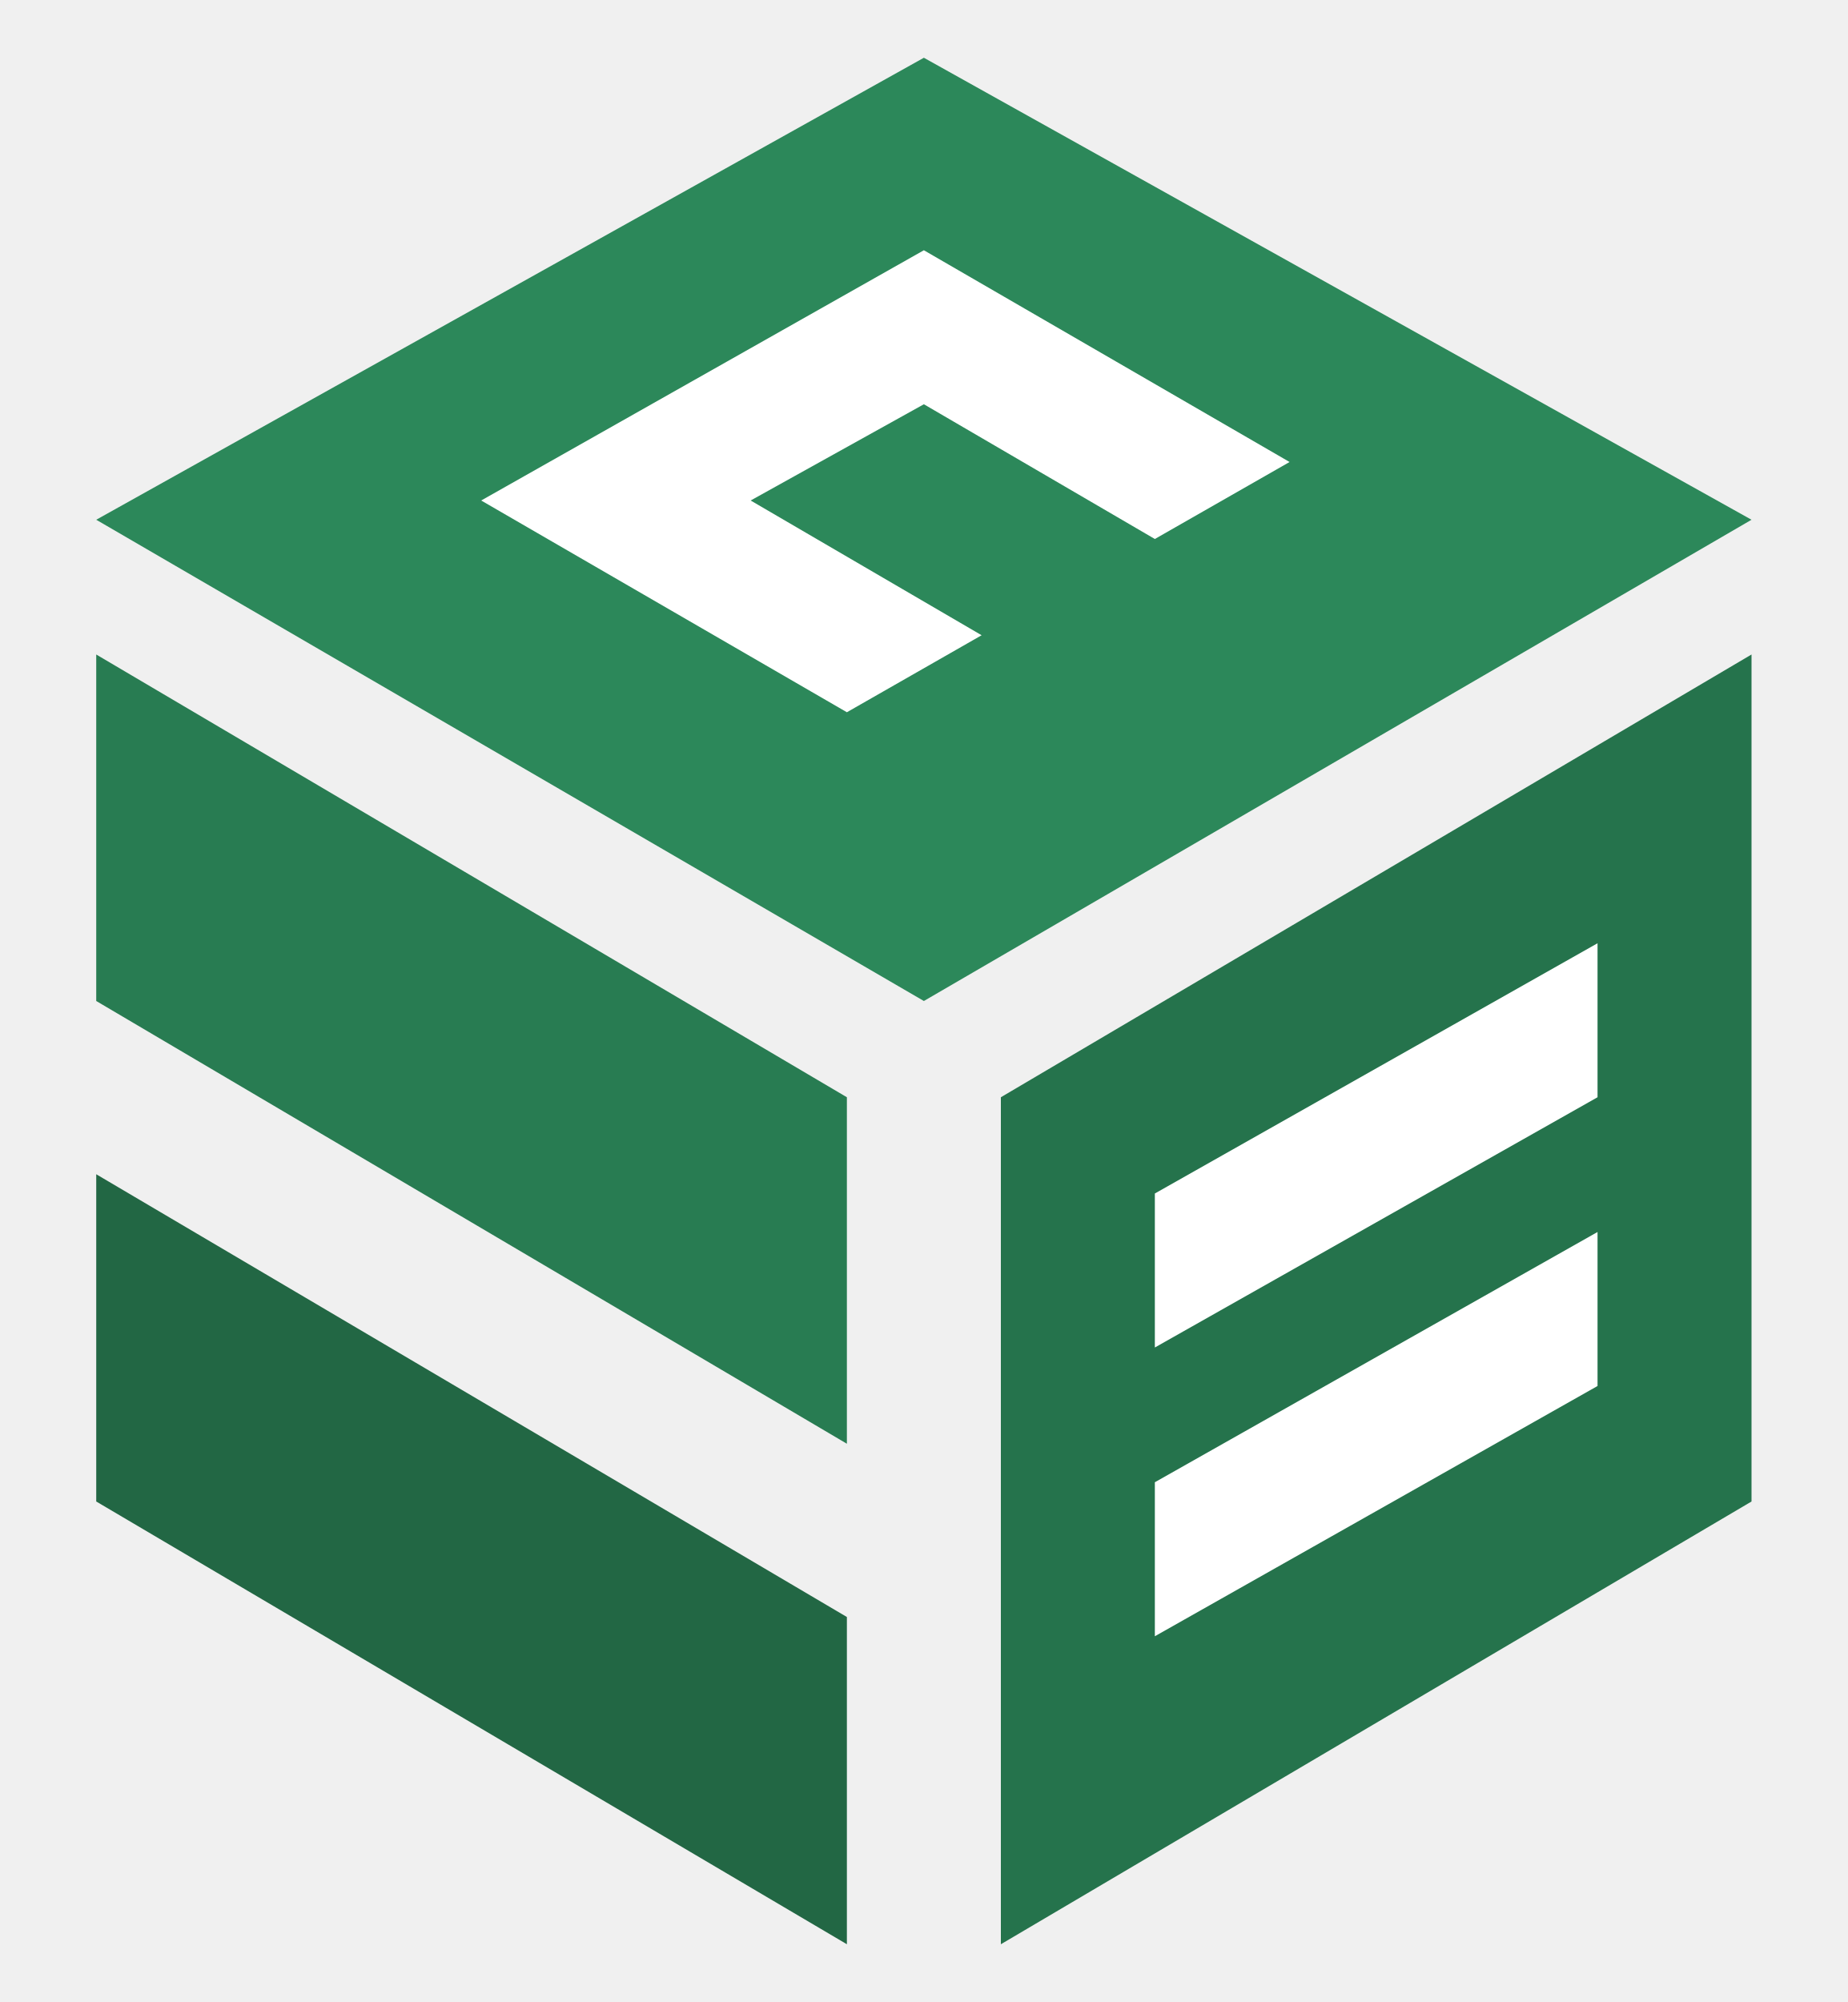
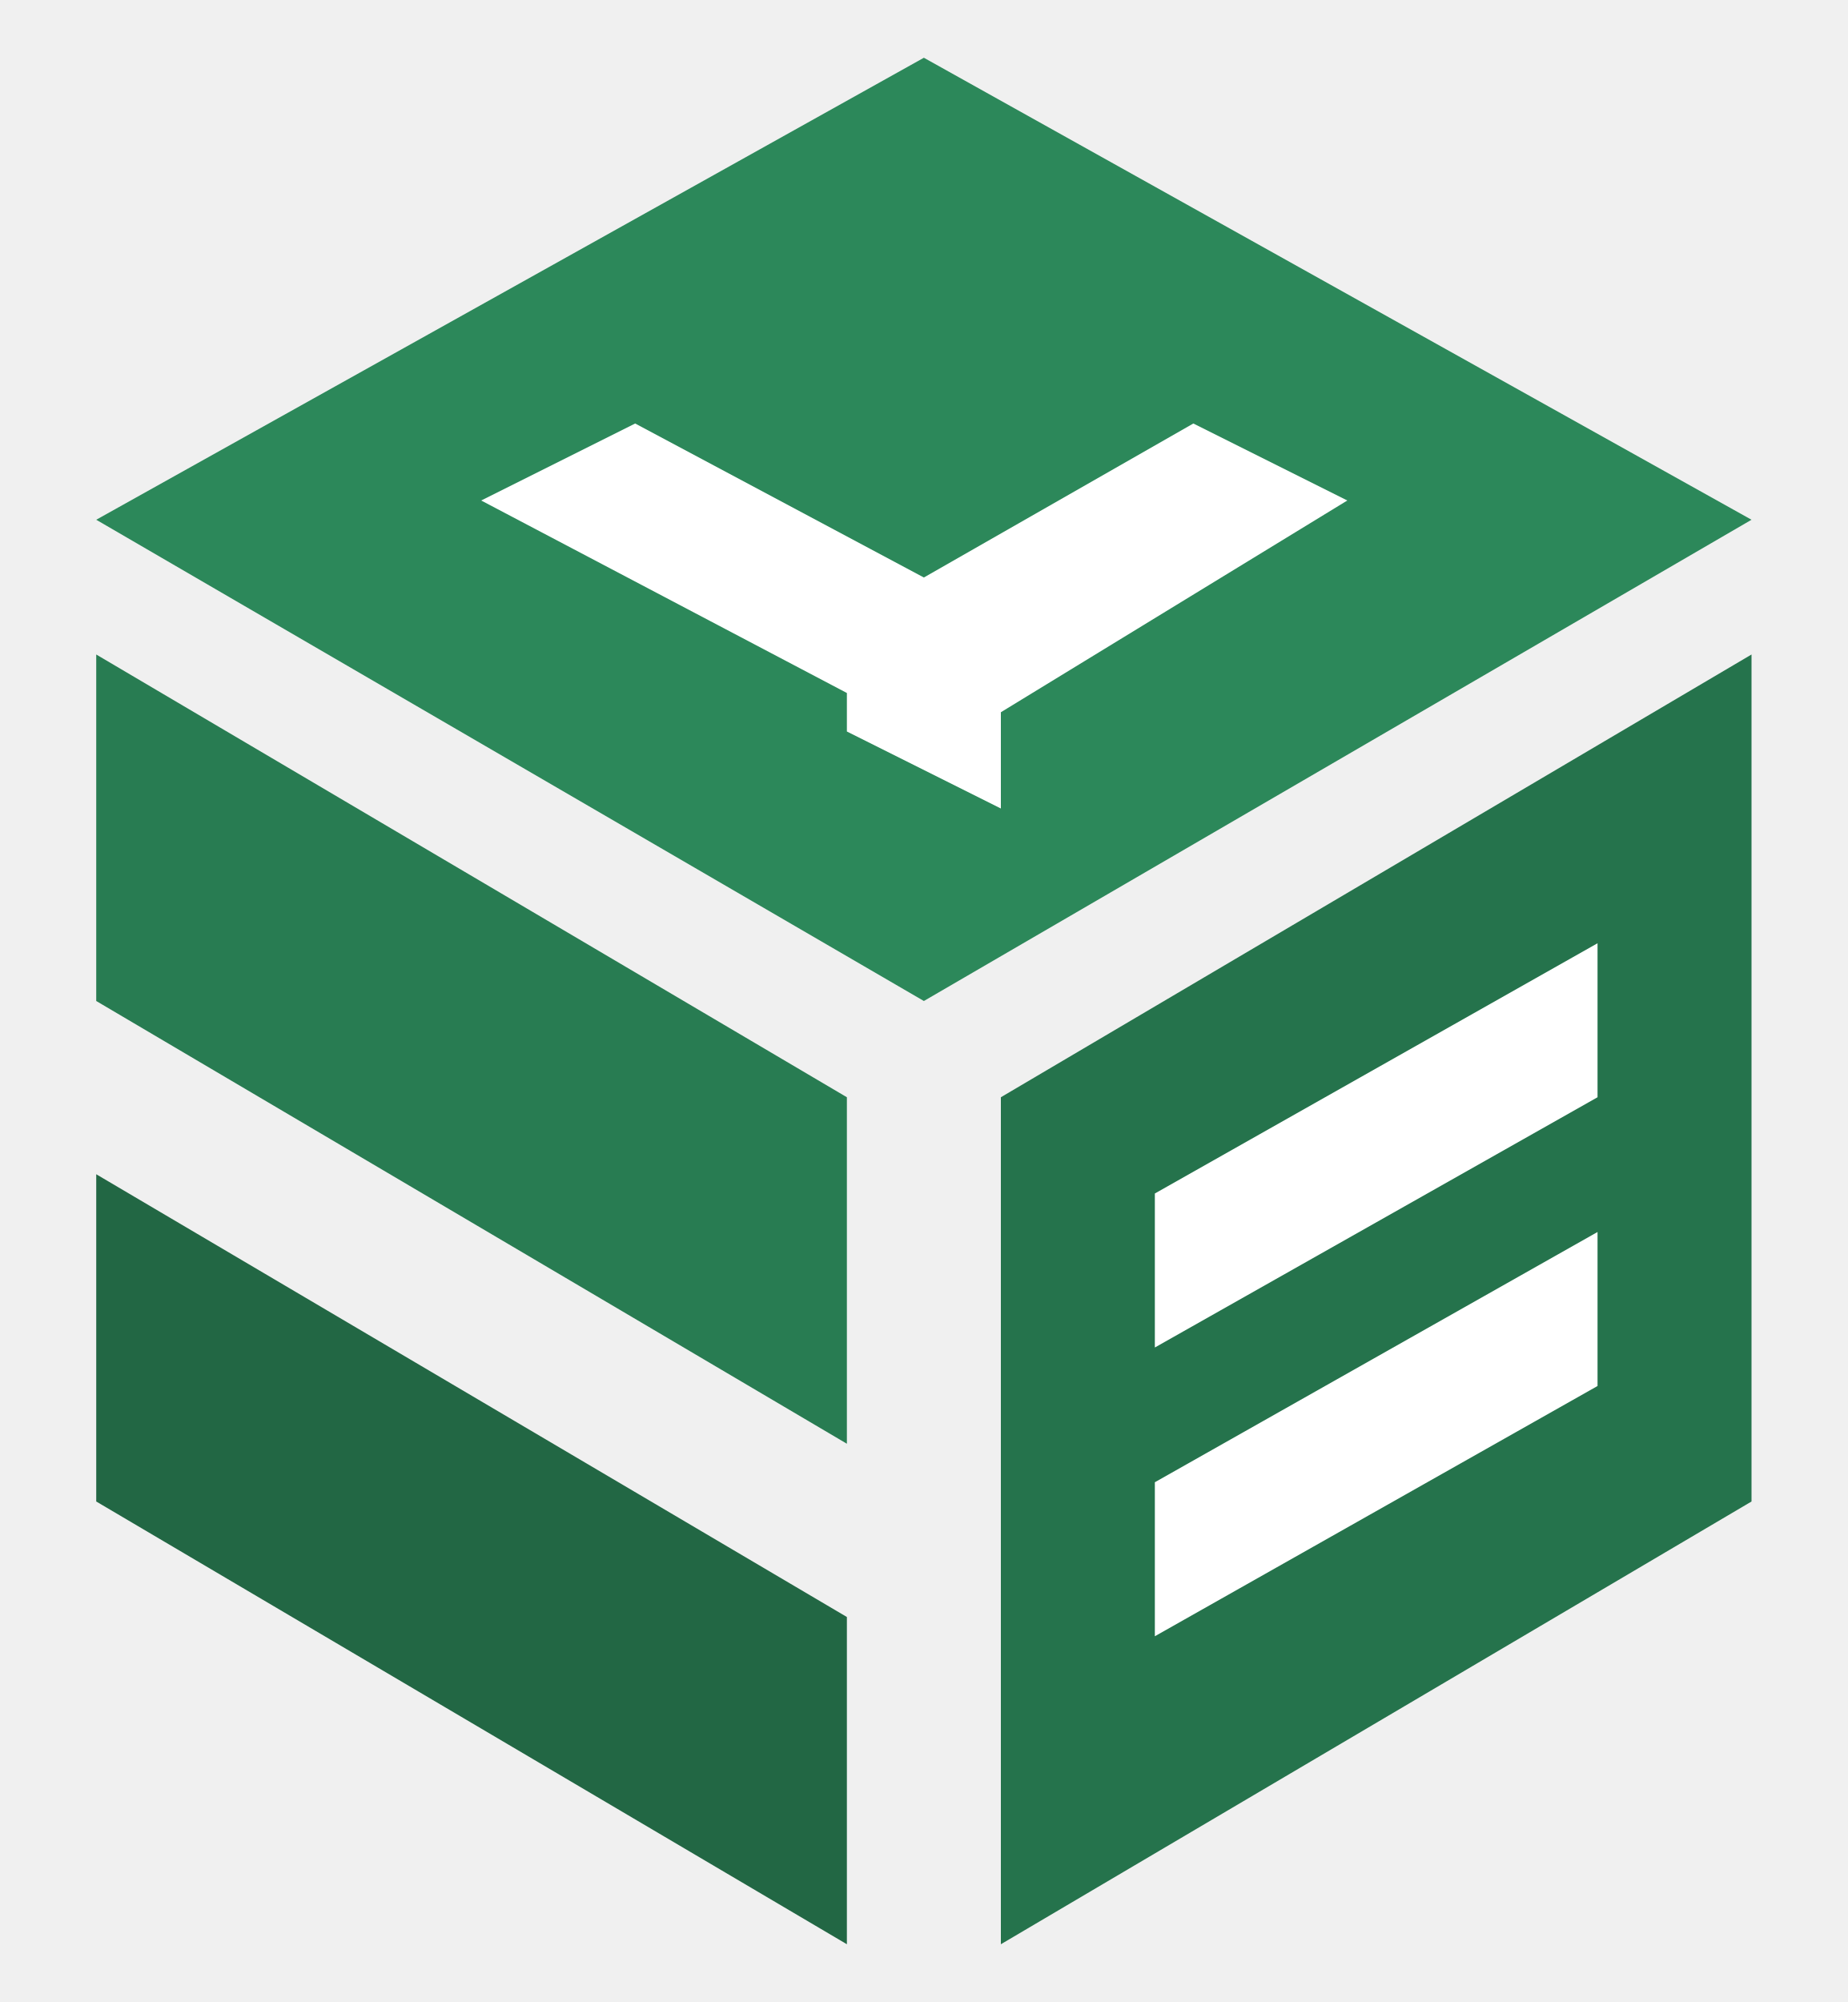
<svg xmlns="http://www.w3.org/2000/svg" viewBox="0 0 96 104" fill="none">
  <path d="M5 27 48 3l43 24-43 25z" fill="#2c885a" />
  <path d="m5 34 39 23v18L5 52z" fill="#287c52" />
  <path d="m5 61 39 23v17L5 78z" fill="#226744" />
  <path d="m52 57 39-23v44l-39 23z" fill="#25734c" />
  <path d="m60 62 23-13v8L60 70z" fill="#fff" />
  <path d="m60 77 23-13v8L60 85z" fill="#fff" />
-   <path d="m25 26 23-13 19 11-7 4-12-7-9 5 12 7-7 4z" fill="#fff" />
+   <path d="m25 26 8-4 15 8 14-8 8 4-18 11v5l-8-4v-2z" fill="#fff" />
</svg>
